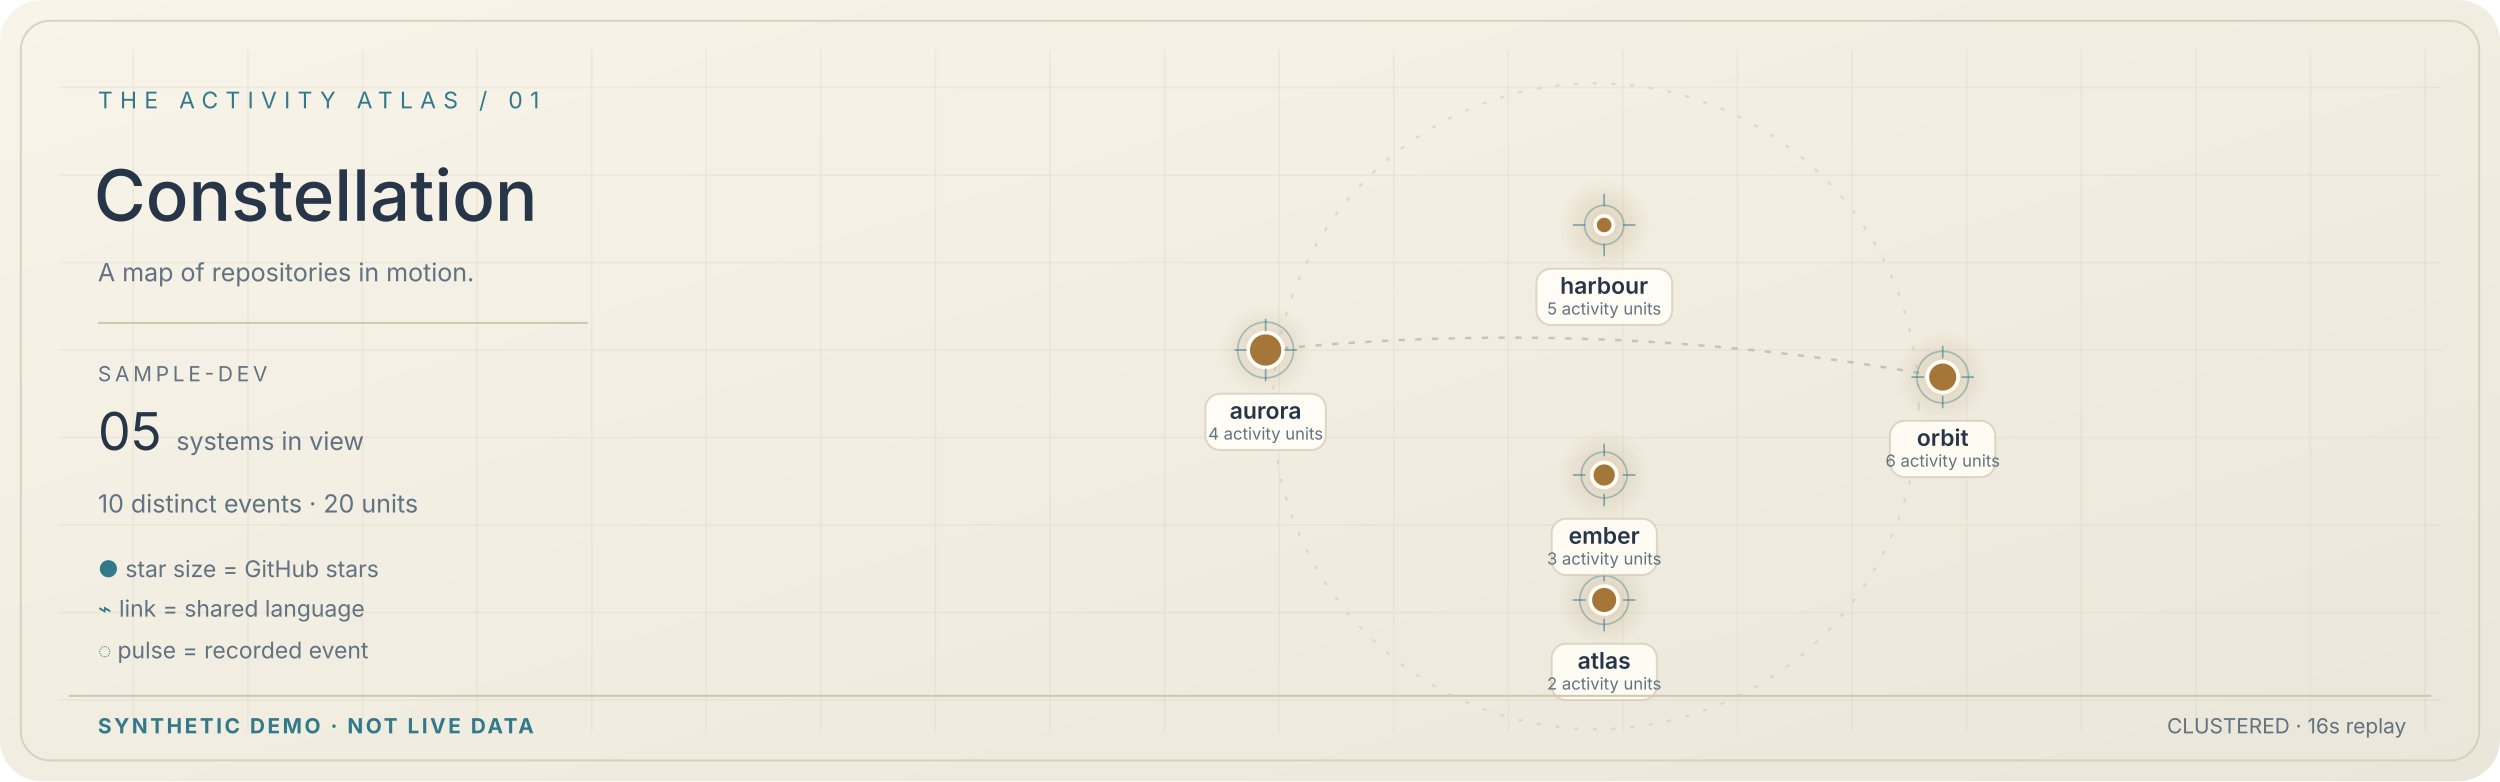
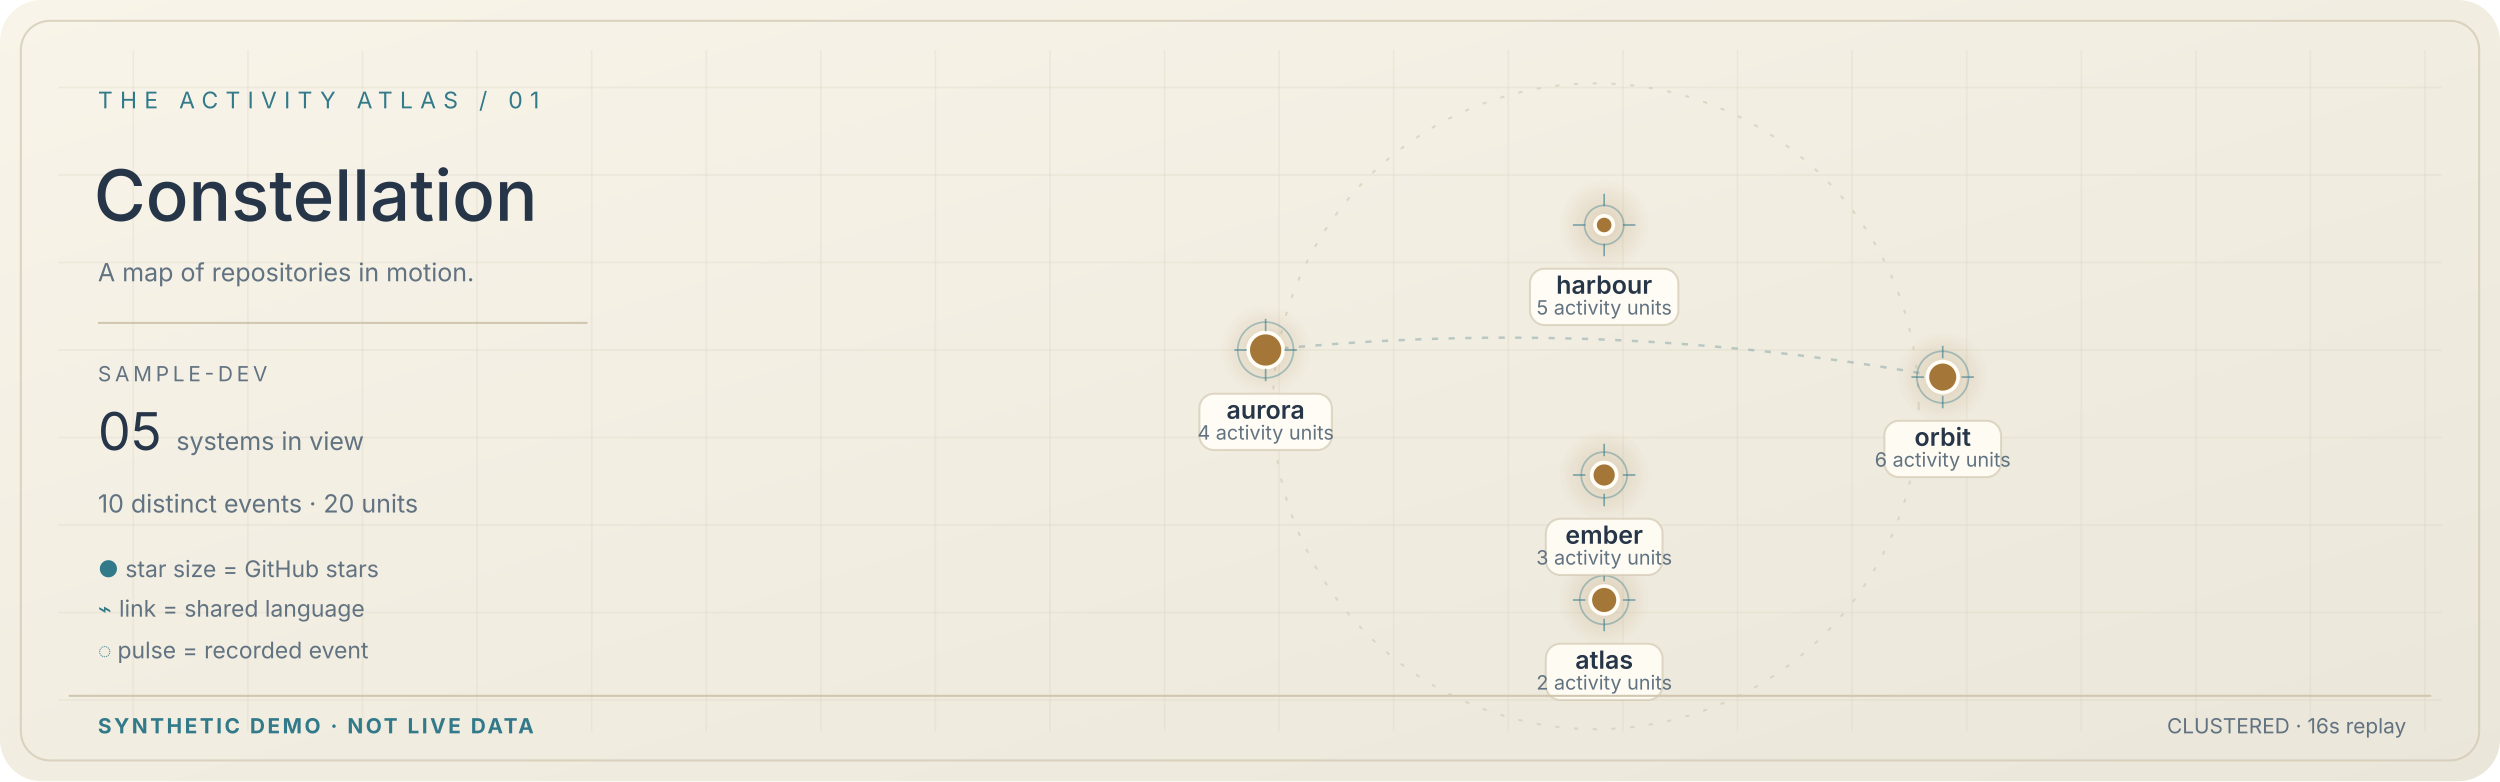
<svg xmlns="http://www.w3.org/2000/svg" viewBox="0 0 1200 375" width="1200" height="375" role="img" aria-labelledby="sky-title sky-desc" data-layout="clustered" data-theme="paper" data-source="demo" data-repositories="5" data-events="10">
  <defs>
    <linearGradient id="sky" x2="1" y2="1">
      <stop stop-color="#f8f4e9" />
      <stop offset="1" stop-color="#eae6d9" />
    </linearGradient>
    <radialGradient id="halo">
      <stop stop-color="#a47739" stop-opacity=".35" />
      <stop offset="1" stop-color="#a47739" stop-opacity="0" />
    </radialGradient>
    <style>
text{font-family:ui-sans-serif,system-ui,-apple-system,"Segoe UI",sans-serif} .pulse{opacity:0;transform-box:fill-box;transform-origin:center;animation:echo 16s ease-out infinite} .twinkle{animation:twinkle 16s ease-in-out infinite} .trail{stroke-dasharray:3 13;animation:drift 16s linear infinite} .star-link{cursor:pointer} .star-link:focus .hit,.star-link:hover .hit{stroke-width:2.5;stroke-opacity:1} @keyframes echo{0%,9%,100%{opacity:0;transform:scale(.7)}12%{opacity:.75;transform:scale(1)}22%{opacity:0;transform:scale(2.8)}} @keyframes twinkle{0%,100%{opacity:.75}50%{opacity:1}} @keyframes drift{to{stroke-dashoffset:-128}} @media(prefers-reduced-motion:reduce){*,*::before,*::after{animation:none!important}.traveller{display:none!important}}
</style>
  </defs>
  <rect width="1200" height="375" rx="20" fill="url(#sky)" />
  <rect x="10" y="10" width="1180" height="355" rx="14" fill="none" stroke="#d1c7b0" stroke-opacity=".70" />
  <path d="M64 24 V351" stroke="#d9d0bc" stroke-opacity=".27" stroke-width=".8" />
  <path d="M119 24 V351" stroke="#d9d0bc" stroke-opacity=".27" stroke-width=".8" />
  <path d="M174 24 V351" stroke="#d9d0bc" stroke-opacity=".27" stroke-width=".8" />
  <path d="M229 24 V351" stroke="#d9d0bc" stroke-opacity=".27" stroke-width=".8" />
  <path d="M284 24 V351" stroke="#d9d0bc" stroke-opacity=".27" stroke-width=".8" />
  <path d="M339 24 V351" stroke="#d9d0bc" stroke-opacity=".27" stroke-width=".8" />
  <path d="M394 24 V351" stroke="#d9d0bc" stroke-opacity=".27" stroke-width=".8" />
  <path d="M449 24 V351" stroke="#d9d0bc" stroke-opacity=".27" stroke-width=".8" />
  <path d="M504 24 V351" stroke="#d9d0bc" stroke-opacity=".27" stroke-width=".8" />
  <path d="M559 24 V351" stroke="#d9d0bc" stroke-opacity=".27" stroke-width=".8" />
  <path d="M614 24 V351" stroke="#d9d0bc" stroke-opacity=".27" stroke-width=".8" />
  <path d="M669 24 V351" stroke="#d9d0bc" stroke-opacity=".27" stroke-width=".8" />
  <path d="M724 24 V351" stroke="#d9d0bc" stroke-opacity=".27" stroke-width=".8" />
  <path d="M779 24 V351" stroke="#d9d0bc" stroke-opacity=".27" stroke-width=".8" />
  <path d="M834 24 V351" stroke="#d9d0bc" stroke-opacity=".27" stroke-width=".8" />
  <path d="M889 24 V351" stroke="#d9d0bc" stroke-opacity=".27" stroke-width=".8" />
  <path d="M944 24 V351" stroke="#d9d0bc" stroke-opacity=".27" stroke-width=".8" />
  <path d="M999 24 V351" stroke="#d9d0bc" stroke-opacity=".27" stroke-width=".8" />
  <path d="M1054 24 V351" stroke="#d9d0bc" stroke-opacity=".27" stroke-width=".8" />
  <path d="M1109 24 V351" stroke="#d9d0bc" stroke-opacity=".27" stroke-width=".8" />
  <path d="M1164 24 V351" stroke="#d9d0bc" stroke-opacity=".27" stroke-width=".8" />
  <path d="M28 42 H1172" stroke="#d9d0bc" stroke-opacity=".27" stroke-width=".8" />
  <path d="M28 84 H1172" stroke="#d9d0bc" stroke-opacity=".27" stroke-width=".8" />
  <path d="M28 126 H1172" stroke="#d9d0bc" stroke-opacity=".27" stroke-width=".8" />
  <path d="M28 168 H1172" stroke="#d9d0bc" stroke-opacity=".27" stroke-width=".8" />
  <path d="M28 210 H1172" stroke="#d9d0bc" stroke-opacity=".27" stroke-width=".8" />
  <path d="M28 252 H1172" stroke="#d9d0bc" stroke-opacity=".27" stroke-width=".8" />
  <path d="M28 294 H1172" stroke="#d9d0bc" stroke-opacity=".27" stroke-width=".8" />
  <path d="M28 336 H1172" stroke="#d9d0bc" stroke-opacity=".27" stroke-width=".8" />
  <circle cx="766" cy="195" r="155" fill="none" stroke="#d9d0bc" stroke-dasharray="2 7" opacity=".8" />
  <text x="47" y="52" font-size="11" letter-spacing="3.5" fill="#32798a">THE ACTIVITY ATLAS / 01</text>
  <text x="45" y="106" font-family="Georgia,serif" font-size="34" font-weight="500" fill="#263548">Constellation</text>
  <text x="47" y="135" font-size="12" fill="#617281">A map of repositories in motion.</text>
  <path d="M47 155 H282" stroke="#d1c7b0" />
  <text x="47" y="183" font-size="10" letter-spacing="1.8" fill="#617281">SAMPLE-DEV</text>
  <text x="47" y="216" font-size="25" fill="#263548">05 <tspan font-size="12" fill="#617281">systems in view</tspan>
  </text>
  <text x="47" y="246" font-size="12" fill="#617281">10 distinct events · 20 units</text>
  <text x="47" y="277" font-size="11" fill="#32798a">● <tspan fill="#617281">star size = GitHub stars</tspan>
  </text>
  <text x="47" y="296" font-size="11" fill="#32798a">⌁ <tspan fill="#617281">link = shared language</tspan>
  </text>
  <text x="47" y="316" font-size="11" fill="#32798a">◌ <tspan fill="#617281">pulse = recorded event</tspan>
  </text>
  <path d="M607.5 168.0 Q770.0 151.5 932.5 181.0" fill="none" stroke="#7c9fa3" stroke-opacity=".47" stroke-width="1.2" stroke-dasharray="3 5" data-relation="shared-language" />
  <circle class="pulse" cx="607.5" cy="168.0" r="12.8" fill="none" stroke="#a47739" stroke-width="1.4" style="animation-delay:0.000s" data-event="demo-001" data-kind="commit" />
  <circle class="pulse" cx="770.0" cy="288.0" r="11.2" fill="none" stroke="#a47739" stroke-width="1.4" style="animation-delay:1.600s" data-event="demo-002" data-kind="pr_opened" />
  <circle class="pulse" cx="770.0" cy="228.0" r="12.1" fill="none" stroke="#a47739" stroke-width="1.4" style="animation-delay:3.200s" data-event="demo-003" data-kind="commit" />
  <circle class="pulse" cx="770.0" cy="288.0" r="11.2" fill="none" stroke="#a47739" stroke-width="1.4" style="animation-delay:4.800s" data-event="demo-004" data-kind="pr_merged" />
  <circle class="pulse" cx="932.5" cy="181.0" r="11.2" fill="none" stroke="#a47739" stroke-width="1.4" style="animation-delay:6.400s" data-event="demo-005" data-kind="issue_opened" />
  <circle class="pulse" cx="932.5" cy="181.0" r="13.9" fill="none" stroke="#a47739" stroke-width="1.4" style="animation-delay:8.000s" data-event="demo-006" data-kind="commit" />
  <circle class="pulse" cx="607.5" cy="168.0" r="11.2" fill="none" stroke="#a47739" stroke-width="1.4" style="animation-delay:9.600s" data-event="demo-007" data-kind="release" />
  <circle class="pulse" cx="770.0" cy="108.0" r="11.2" fill="none" stroke="#a47739" stroke-width="1.4" style="animation-delay:11.200s" data-event="demo-008" data-kind="pr_merged" />
  <circle class="pulse" cx="770.0" cy="108.0" r="13.4" fill="none" stroke="#a47739" stroke-width="1.4" style="animation-delay:12.800s" data-event="demo-009" data-kind="commit" />
  <circle class="pulse" cx="770.0" cy="228.0" r="11.2" fill="none" stroke="#a47739" stroke-width="1.4" style="animation-delay:14.400s" data-event="demo-010" data-kind="pr_opened" />
  <circle class="traveller" r="2.5" fill="#a47739" opacity="0">
    <animateMotion path="M607.5 168.0 Q770.0 151.5 932.5 181.0" dur="16s" repeatCount="indefinite" keyPoints="0;0;1;1" keyTimes="0;0.030;0.095;1" calcMode="linear" />
    <animate attributeName="opacity" dur="16s" repeatCount="indefinite" values="0;0;.85;0;0" keyTimes="0;0.030;0.062;0.095;1" />
  </circle>
  <circle class="traveller" r="2.5" fill="#a47739" opacity="0">
    <animateMotion path="M932.5 181.0 Q770.0 151.5 607.5 168.0" dur="16s" repeatCount="indefinite" keyPoints="0;0;1;1" keyTimes="0;0.390;0.455;1" calcMode="linear" />
    <animate attributeName="opacity" dur="16s" repeatCount="indefinite" values="0;0;.85;0;0" keyTimes="0;0.390;0.422;0.455;1" />
  </circle>
  <circle class="traveller" r="2.5" fill="#a47739" opacity="0">
    <animateMotion path="M932.5 181.0 Q770.0 151.5 607.5 168.0" dur="16s" repeatCount="indefinite" keyPoints="0;0;1;1" keyTimes="0;0.480;0.545;1" calcMode="linear" />
    <animate attributeName="opacity" dur="16s" repeatCount="indefinite" values="0;0;.85;0;0" keyTimes="0;0.480;0.512;0.545;1" />
  </circle>
  <circle class="traveller" r="2.5" fill="#a47739" opacity="0">
    <animateMotion path="M607.5 168.0 Q770.0 151.5 932.5 181.0" dur="16s" repeatCount="indefinite" keyPoints="0;0;1;1" keyTimes="0;0.570;0.635;1" calcMode="linear" />
    <animate attributeName="opacity" dur="16s" repeatCount="indefinite" values="0;0;.85;0;0" keyTimes="0;0.570;0.603;0.635;1" />
  </circle>
  <a class="star-link" href="https://github.com/example" target="_blank" rel="noopener noreferrer" tabindex="0" aria-label="sample-dev/atlas; TypeScript; 4 stars; 2 recorded units" data-full-name="sample-dev/atlas" data-language="TypeScript" data-stars="4" data-units="2" data-events="pr opened 1 · pr merged 1">
    <circle cx="770.0" cy="288.0" r="22" fill="url(#halo)" opacity=".7" />
    <circle class="hit" cx="770.0" cy="288.0" r="11.7" fill="none" stroke="#32798a" stroke-opacity=".38" stroke-width=".85" />
    <circle class="twinkle" cx="770.0" cy="288.0" r="6.7" fill="#a47739" stroke="#fffdf5" stroke-width="1.8" />
    <path d="M755.0 288.0 H761.0 M779.0 288.0 H785.0 M770.0 273.0 V279.0 M770.0 297.0 V303.0" stroke="#32798a" stroke-opacity=".6" stroke-width=".8" />
-     <rect x="744.8" y="309.0" width="50.5" height="27" rx="7" fill="#fffdf5" fill-opacity=".92" stroke="#d1c7b0" stroke-opacity=".65" />
-     <text x="770.0" y="321.0" text-anchor="middle" font-size="11" font-weight="600" fill="#263548">atlas</text>
-     <text x="770.0" y="331.0" text-anchor="middle" font-size="8" fill="#617281">2 activity units</text>
+     <rect x="742.0" y="309.0" width="56.0" height="27" rx="7" fill="#fffdf5" fill-opacity=".92" stroke="#d1c7b0" stroke-opacity=".65" />
+     <text x="770.0" y="321.0" text-anchor="middle" font-size="12" font-weight="600" fill="#263548">atlas</text>
+     <text x="770.0" y="331.0" text-anchor="middle" font-size="9.5" fill="#617281">2 activity units</text>
  </a>
  <a class="star-link" href="https://github.com/example" target="_blank" rel="noopener noreferrer" tabindex="0" aria-label="sample-dev/aurora; Python; 12 stars; 4 recorded units" data-full-name="sample-dev/aurora" data-language="Python" data-stars="12" data-units="4" data-events="commit 3 · release 1">
    <circle cx="607.5" cy="168.0" r="22" fill="url(#halo)" opacity=".7" />
    <circle class="hit" cx="607.5" cy="168.0" r="13.4" fill="none" stroke="#32798a" stroke-opacity=".38" stroke-width=".85" />
    <circle class="twinkle" cx="607.5" cy="168.0" r="8.4" fill="#a47739" stroke="#fffdf5" stroke-width="1.8" />
    <path d="M592.5 168.0 H598.5 M616.5 168.0 H622.5 M607.5 153.0 V159.0 M607.5 177.0 V183.0" stroke="#32798a" stroke-opacity=".6" stroke-width=".8" />
-     <rect x="578.6" y="189.0" width="57.8" height="27" rx="7" fill="#fffdf5" fill-opacity=".92" stroke="#d1c7b0" stroke-opacity=".65" />
-     <text x="607.5" y="201.0" text-anchor="middle" font-size="11" font-weight="600" fill="#263548">aurora</text>
-     <text x="607.5" y="211.0" text-anchor="middle" font-size="8" fill="#617281">4 activity units</text>
+     <rect x="575.7" y="189.0" width="63.6" height="27" rx="7" fill="#fffdf5" fill-opacity=".92" stroke="#d1c7b0" stroke-opacity=".65" />
+     <text x="607.5" y="201.0" text-anchor="middle" font-size="12" font-weight="600" fill="#263548">aurora</text>
+     <text x="607.5" y="211.0" text-anchor="middle" font-size="9.5" fill="#617281">4 activity units</text>
  </a>
  <a class="star-link" href="https://github.com/example" target="_blank" rel="noopener noreferrer" tabindex="0" aria-label="sample-dev/ember; Rust; 2 stars; 3 recorded units" data-full-name="sample-dev/ember" data-language="Rust" data-stars="2" data-units="3" data-events="commit 2 · pr opened 1">
    <circle cx="770.0" cy="228.0" r="22" fill="url(#halo)" opacity=".7" />
    <circle class="hit" cx="770.0" cy="228.0" r="11.0" fill="none" stroke="#32798a" stroke-opacity=".38" stroke-width=".85" />
    <circle class="twinkle" cx="770.0" cy="228.0" r="6.0" fill="#a47739" stroke="#fffdf5" stroke-width="1.8" />
    <path d="M755.0 228.0 H761.0 M779.0 228.0 H785.0 M770.0 213.0 V219.0 M770.0 237.0 V243.0" stroke="#32798a" stroke-opacity=".6" stroke-width=".8" />
-     <rect x="744.8" y="249.0" width="50.5" height="27" rx="7" fill="#fffdf5" fill-opacity=".92" stroke="#d1c7b0" stroke-opacity=".65" />
-     <text x="770.0" y="261.0" text-anchor="middle" font-size="11" font-weight="600" fill="#263548">ember</text>
-     <text x="770.0" y="271.0" text-anchor="middle" font-size="8" fill="#617281">3 activity units</text>
+     <rect x="742.0" y="249.0" width="56.0" height="27" rx="7" fill="#fffdf5" fill-opacity=".92" stroke="#d1c7b0" stroke-opacity=".65" />
+     <text x="770.0" y="261.0" text-anchor="middle" font-size="12" font-weight="600" fill="#263548">ember</text>
+     <text x="770.0" y="271.0" text-anchor="middle" font-size="9.5" fill="#617281">3 activity units</text>
  </a>
  <a class="star-link" href="https://github.com/example" target="_blank" rel="noopener noreferrer" tabindex="0" aria-label="sample-dev/harbour; Go; 0 stars; 5 recorded units" data-full-name="sample-dev/harbour" data-language="Go" data-stars="0" data-units="5" data-events="commit 4 · pr merged 1">
    <circle cx="770.0" cy="108.0" r="22" fill="url(#halo)" opacity=".7" />
    <circle class="hit" cx="770.0" cy="108.0" r="9.4" fill="none" stroke="#32798a" stroke-opacity=".38" stroke-width=".85" />
    <circle class="twinkle" cx="770.0" cy="108.0" r="4.4" fill="#a47739" stroke="#fffdf5" stroke-width="1.8" />
    <path d="M755.0 108.0 H761.0 M779.0 108.0 H785.0 M770.0 93.0 V99.0 M770.0 117.0 V123.0" stroke="#32798a" stroke-opacity=".6" stroke-width=".8" />
-     <rect x="737.5" y="129.0" width="65.1" height="27" rx="7" fill="#fffdf5" fill-opacity=".92" stroke="#d1c7b0" stroke-opacity=".65" />
-     <text x="770.0" y="141.0" text-anchor="middle" font-size="11" font-weight="600" fill="#263548">harbour</text>
-     <text x="770.0" y="151.0" text-anchor="middle" font-size="8" fill="#617281">5 activity units</text>
+     <rect x="734.4" y="129.0" width="71.2" height="27" rx="7" fill="#fffdf5" fill-opacity=".92" stroke="#d1c7b0" stroke-opacity=".65" />
+     <text x="770.0" y="141.0" text-anchor="middle" font-size="12" font-weight="600" fill="#263548">harbour</text>
+     <text x="770.0" y="151.0" text-anchor="middle" font-size="9.5" fill="#617281">5 activity units</text>
  </a>
  <a class="star-link" href="https://github.com/example" target="_blank" rel="noopener noreferrer" tabindex="0" aria-label="sample-dev/orbit; Python; 7 stars; 6 recorded units" data-full-name="sample-dev/orbit" data-language="Python" data-stars="7" data-units="6" data-events="commit 5 · issue opened 1">
    <circle cx="932.5" cy="181.0" r="22" fill="url(#halo)" opacity=".7" />
    <circle class="hit" cx="932.5" cy="181.0" r="12.4" fill="none" stroke="#32798a" stroke-opacity=".38" stroke-width=".85" />
    <circle class="twinkle" cx="932.5" cy="181.0" r="7.4" fill="#a47739" stroke="#fffdf5" stroke-width="1.8" />
    <path d="M917.5 181.0 H923.5 M941.5 181.0 H947.5 M932.5 166.0 V172.0 M932.5 190.0 V196.0" stroke="#32798a" stroke-opacity=".6" stroke-width=".8" />
-     <rect x="907.2" y="202.0" width="50.5" height="27" rx="7" fill="#fffdf5" fill-opacity=".92" stroke="#d1c7b0" stroke-opacity=".65" />
-     <text x="932.5" y="214.0" text-anchor="middle" font-size="11" font-weight="600" fill="#263548">orbit</text>
-     <text x="932.5" y="224.0" text-anchor="middle" font-size="8" fill="#617281">6 activity units</text>
+     <rect x="904.5" y="202.0" width="56.0" height="27" rx="7" fill="#fffdf5" fill-opacity=".92" stroke="#d1c7b0" stroke-opacity=".65" />
+     <text x="932.5" y="214.0" text-anchor="middle" font-size="12" font-weight="600" fill="#263548">orbit</text>
+     <text x="932.5" y="224.0" text-anchor="middle" font-size="9.5" fill="#617281">6 activity units</text>
  </a>
  <path d="M33 334 H1167" stroke="#d1c7b0" />
  <text x="47" y="352" font-size="10" font-weight="700" letter-spacing="1.2" fill="#32798a">SYNTHETIC DEMO · NOT LIVE DATA</text>
  <text x="1155" y="352" text-anchor="end" font-size="10" fill="#617281">CLUSTERED · 16s replay</text>
</svg>
